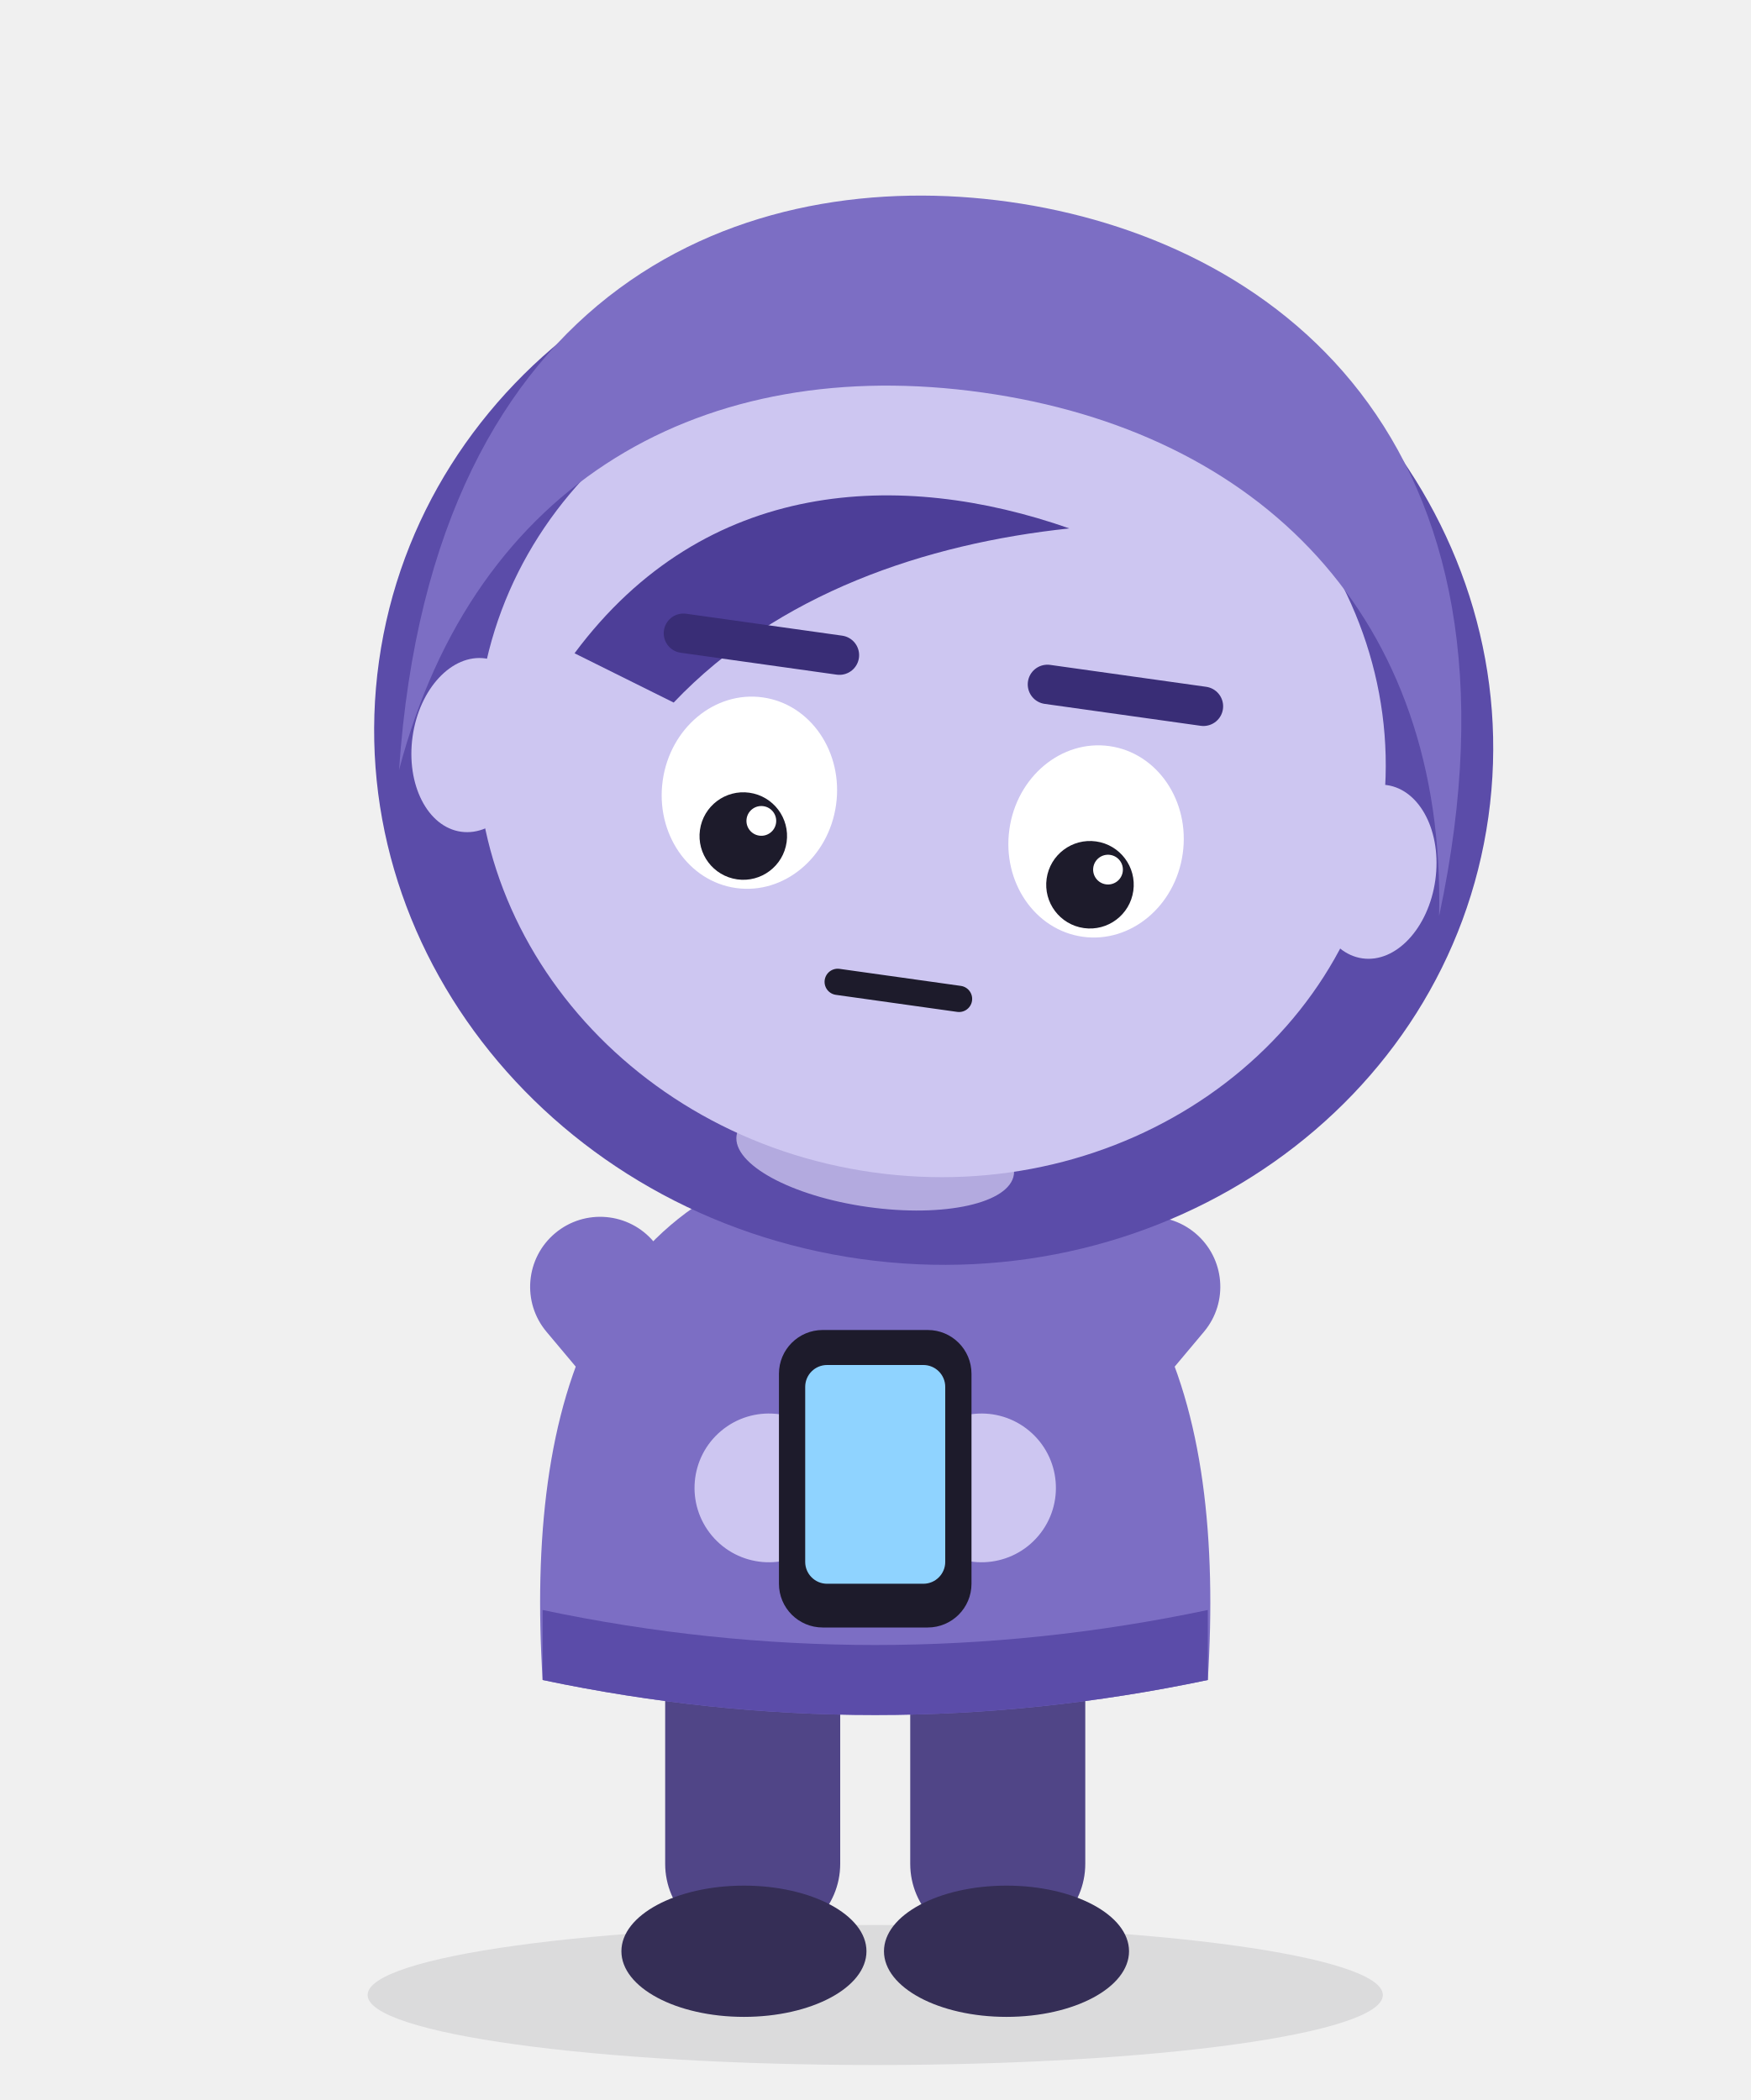
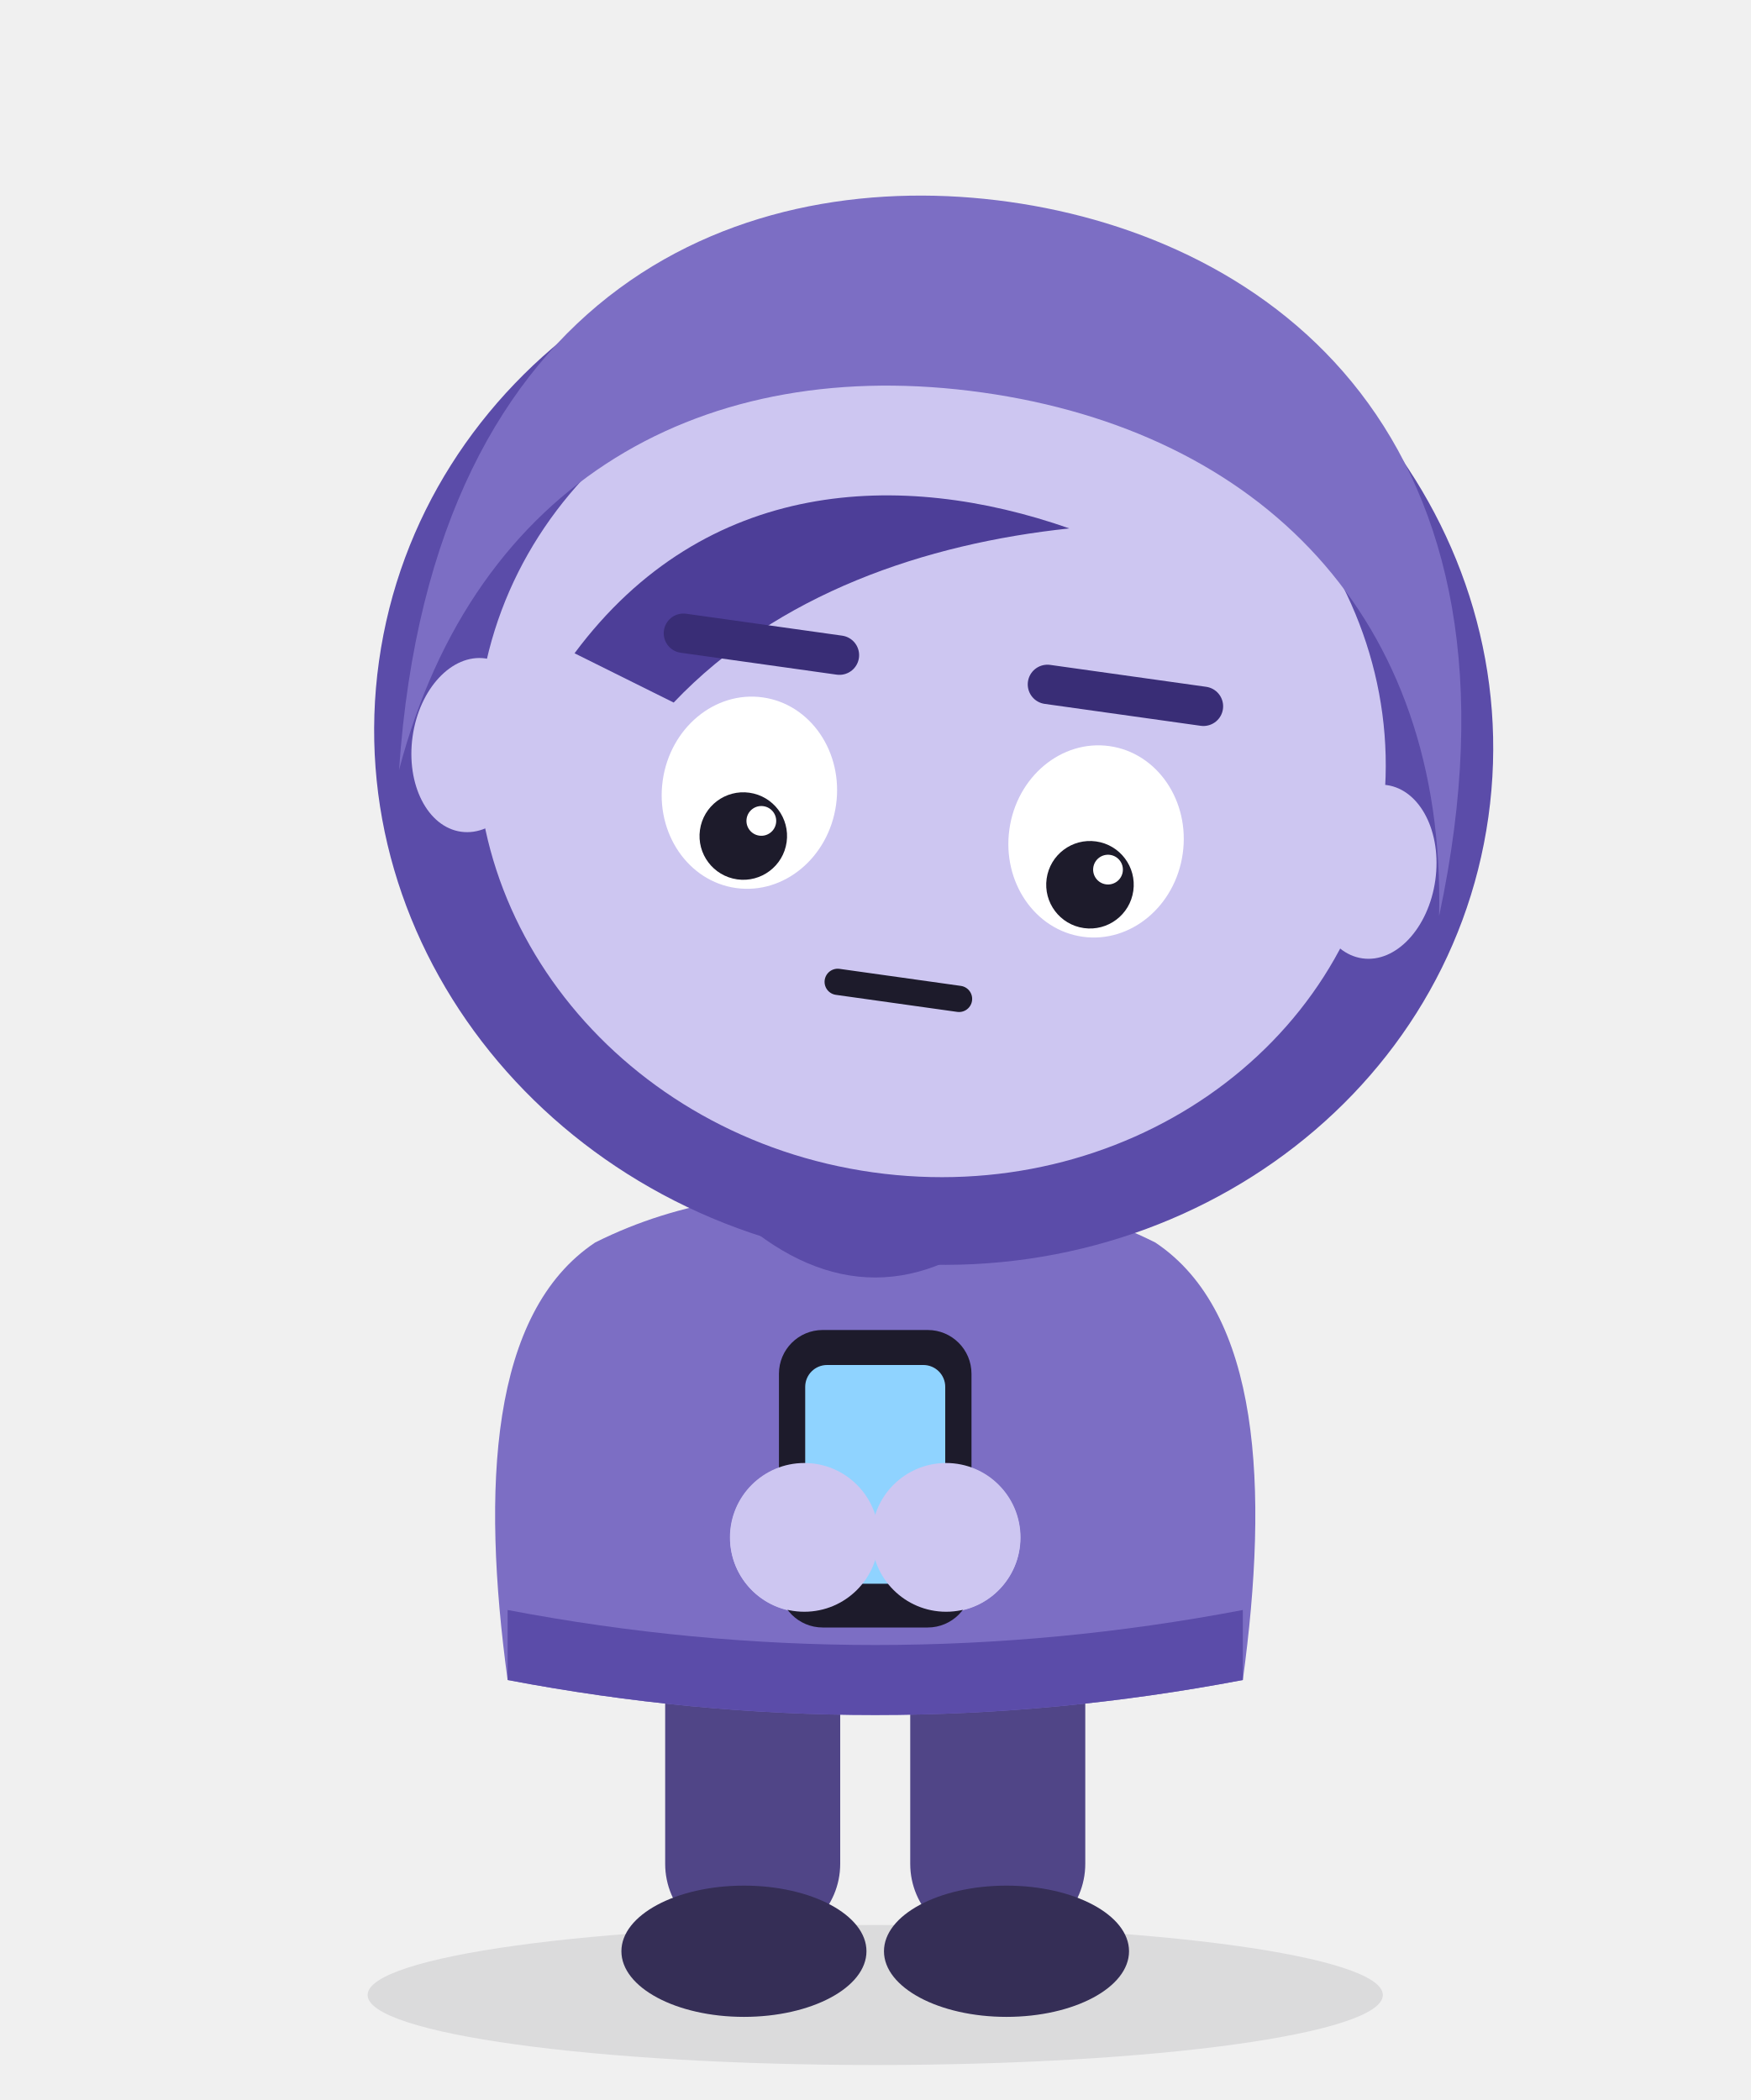
<svg xmlns="http://www.w3.org/2000/svg" viewBox="0 0 200 240" width="200" height="240" role="img" aria-label="Chen, on phone">
  <ellipse cx="100" cy="228" rx="58" ry="8" fill="#1d1b2b" opacity="0.10" />
  <rect x="76" y="184" width="20" height="38" rx="9" fill="#504587" />
  <rect x="104" y="184" width="20" height="38" rx="9" fill="#504587" />
  <ellipse cx="85" cy="223" rx="14" ry="7.5" fill="#352e56" />
  <ellipse cx="115" cy="223" rx="14" ry="7.5" fill="#352e56" />
-   <path d="M62,192 C60,160 68,134 100,131 C132,134 140,160 138,192 Q100,200 62,192 Z" fill="#7c6ec4" />
-   <path d="M62,192 Q100,200 138,192 L138,184 Q100,192 62,184 Z" fill="#5b4ca9" />
-   <path d="M88,134 Q100,146 112,134" fill="none" stroke="#5b4ca9" stroke-width="4" stroke-linecap="round" />
-   <g transform="rotate(-40 66 144)">
-     <rect x="58" y="140" width="16" height="34" rx="8" fill="#7c6ec4" />
-     <circle cx="66" cy="178" r="8.5" fill="#cdc6f1" />
+   <rect x="89" y="116" width="22" height="30" rx="10" fill="#b3aadf" />
+   <path d="M58,192 C55,170 56,150 68,142 C78,137 88,136 100,136 C112,136 122,137 132,142 C144,150 145,170 142,192 Q100,200 58,192 Z" fill="#7c6ec4" />
+   <path d="M58,192 Q100,200 142,192 L142,184 Q100,192 58,184 Z" fill="#5b4ca9" />
+   <path d="M86,138 Q100,150 114,138" fill="none" stroke="#5b4ca9" stroke-width="4" stroke-linecap="round" />
+   <g transform="rotate(-40 72 152)">
+     <rect x="64" y="144" width="16" height="39" rx="8" fill="#7c6ec4" />
+     <circle cx="72" cy="183" r="8.5" fill="#cdc6f1" />
  </g>
-   <g transform="rotate(40 134 144)">
-     <rect x="126" y="140" width="16" height="34" rx="8" fill="#7c6ec4" />
-     <circle cx="134" cy="178" r="8.5" fill="#cdc6f1" />
+   <g transform="rotate(40 128 152)">
+     <rect x="120" y="144" width="16" height="39" rx="8" fill="#7c6ec4" />
+     <circle cx="128" cy="183" r="8.5" fill="#cdc6f1" />
  </g>
  <rect x="89" y="152" width="22" height="34" rx="5" fill="#1d1b2b" />
  <rect x="92" y="156" width="16" height="25" rx="2.5" fill="#8fd3ff" />
+   <circle cx="91.9" cy="175.7" r="8.5" fill="#cdc6f1" />
+   <circle cx="108.1" cy="175.7" r="8.5" fill="#cdc6f1" />
  <g transform="rotate(8 100 132)">
    <ellipse cx="100" cy="84" rx="64" ry="60" fill="#5b4ca9" />
-     <ellipse cx="100" cy="132" rx="16" ry="6" fill="#b3aadf" />
    <ellipse cx="100" cy="86" rx="52" ry="48" fill="#cdc6f1" />
    <ellipse cx="48" cy="92" rx="7" ry="10" fill="#cdc6f1" />
    <ellipse cx="152" cy="92" rx="7" ry="10" fill="#cdc6f1" />
    <path d="M40,96 C36,40 70,22 100,22 C130,22 164,40 160,96 C156,62 132,44 100,44 C68,44 44,62 40,96 Z" fill="#7c6ec4" />
    <path d="M58,80 C70,58 92,54 112,58 C96,62 80,70 70,84 Z" fill="#4d3e98" />
    <ellipse cx="80" cy="93" rx="10" ry="11" fill="#ffffff" />
    <circle cx="80" cy="98" r="5" fill="#1d1b2b" />
    <circle cx="81.8" cy="96" r="1.7" fill="#ffffff" />
    <ellipse cx="120" cy="93" rx="10" ry="11" fill="#ffffff" />
    <circle cx="120" cy="98" r="5" fill="#1d1b2b" />
    <circle cx="121.8" cy="96" r="1.7" fill="#ffffff" />
    <path d="M70,76 L88,76" stroke="#392d76" stroke-width="4.5" stroke-linecap="round" />
    <path d="M112,76 L130,76" stroke="#392d76" stroke-width="4.5" stroke-linecap="round" />
    <path d="M93,113 L107,113" stroke="#1d1b2b" stroke-width="3" stroke-linecap="round" />
  </g>
</svg>
